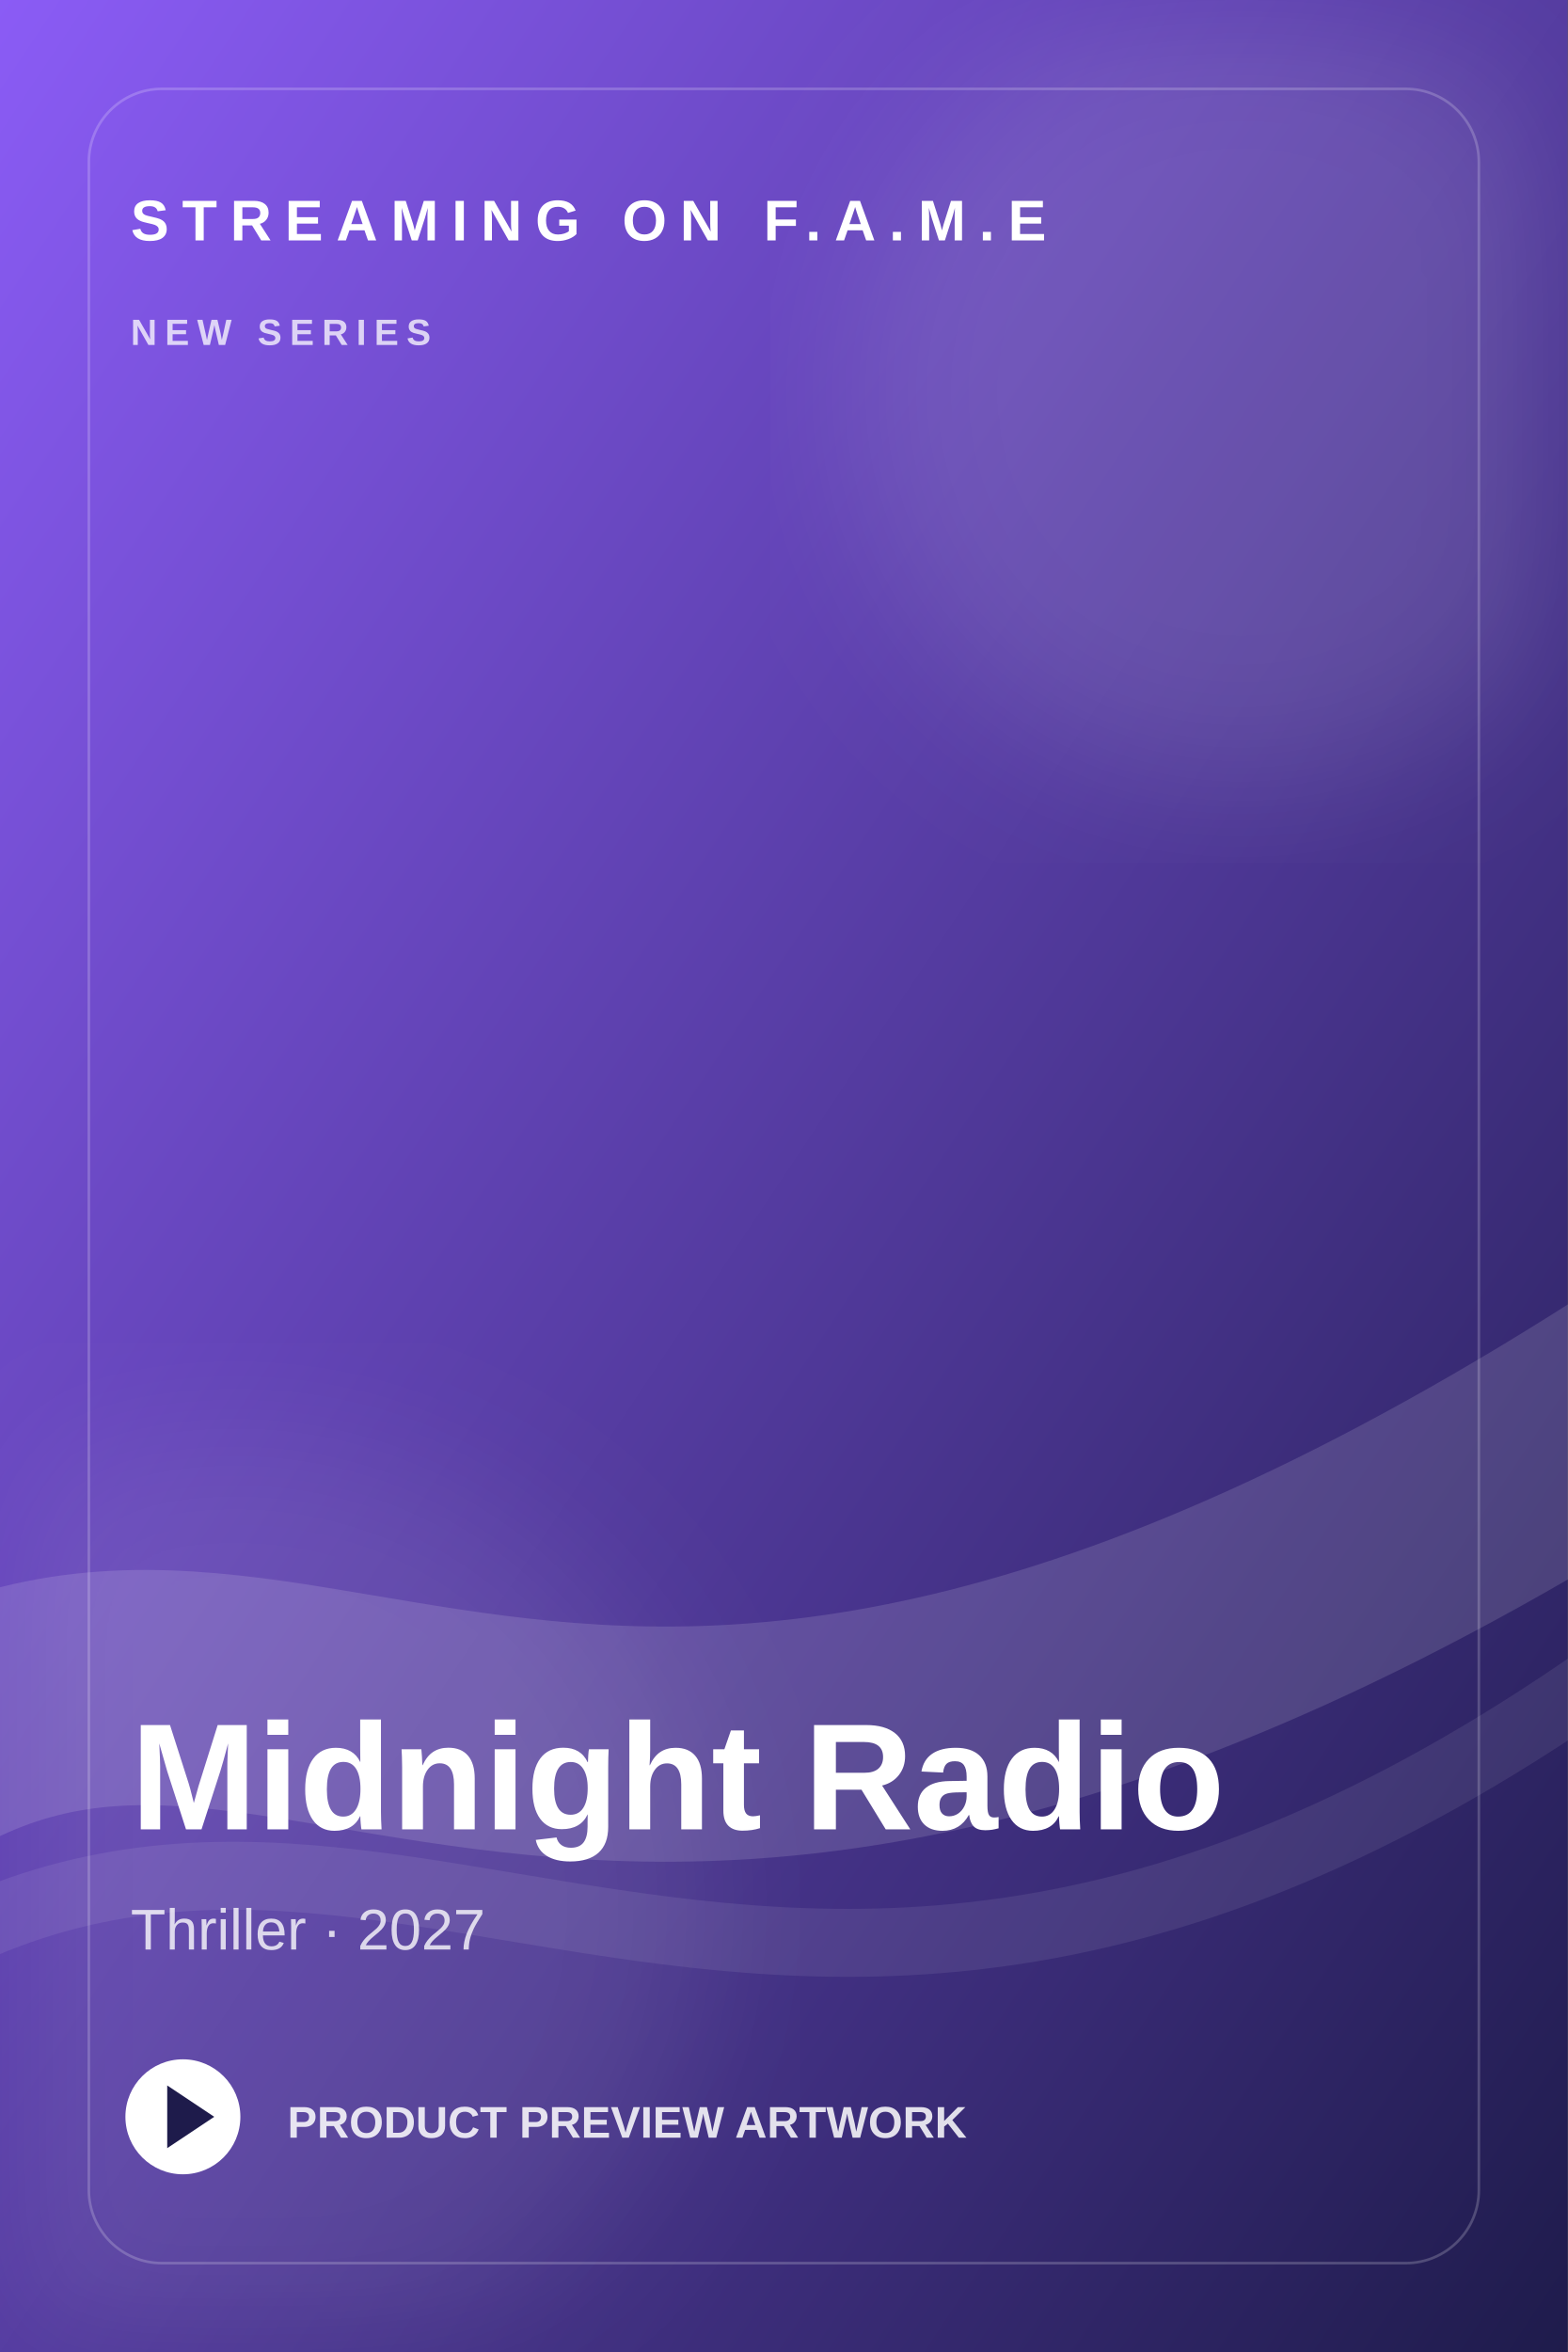
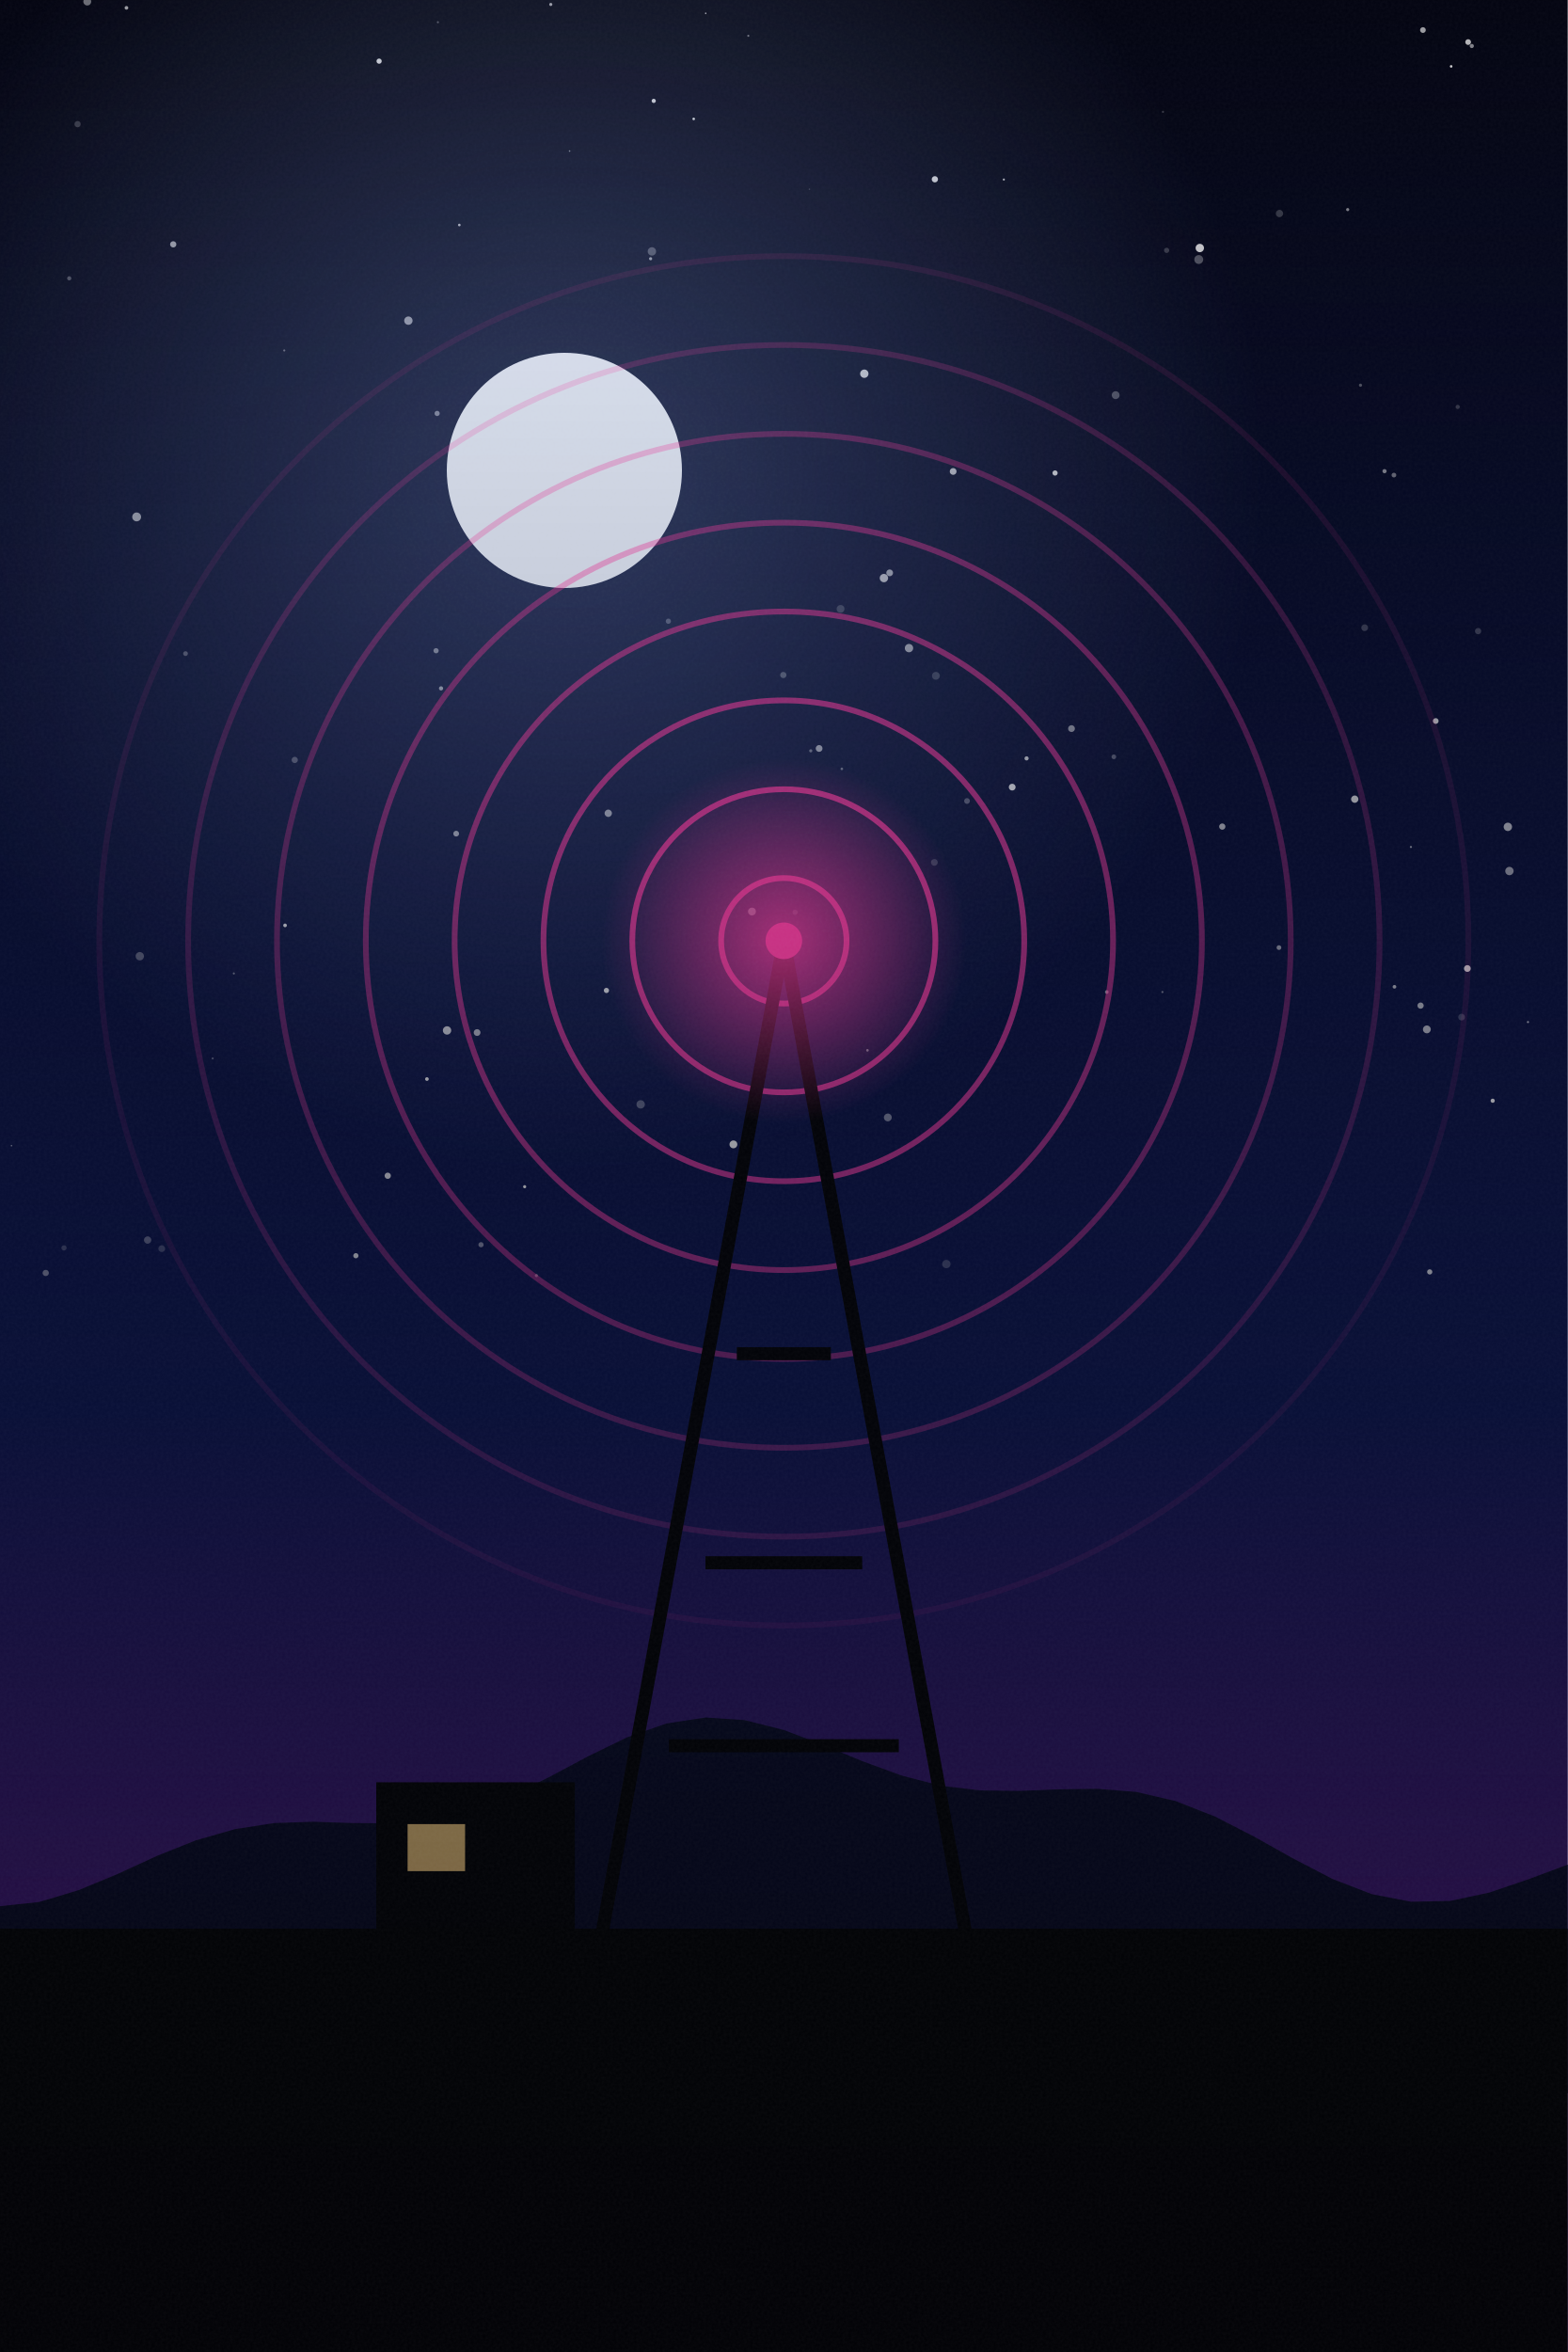
- <svg xmlns="http://www.w3.org/2000/svg" viewBox="0 0 600 900">
+ <svg xmlns="http://www.w3.org/2000/svg" viewBox="0 0 600 900" preserveAspectRatio="xMidYMid slice">
  <defs>
-     <linearGradient id="g" x1="0" y1="0" x2="1" y2="1">
-       <stop stop-color="#8B5CF6" />
-       <stop offset="1" stop-color="#1E1B4B" />
+     <linearGradient id="sky" x1="0" y1="0" x2="0" y2="1">
+       <stop offset="0" stop-color="#02030f" stop-opacity="1" />
+       <stop offset="0.6" stop-color="#0b1550" stop-opacity="1" />
+       <stop offset="1" stop-color="#6a1b9a" stop-opacity="1" />
    </linearGradient>
-     <filter id="glow">
-       <feGaussianBlur stdDeviation="28" />
+   </defs>
+   <rect width="600" height="900" fill="url(#sky)" />
+   <circle cx="148.4" cy="449.9" r="1.2" fill="#fff" opacity="0.7" />
+   <circle cx="427" cy="151.2" r="1.5" fill="#fff" opacity="0.3" />
+   <circle cx="156.3" cy="122.7" r="1.6" fill="#fff" opacity="0.6" />
+   <circle cx="565.7" cy="241.5" r="1.2" fill="#fff" opacity="0.2" />
+   <circle cx="89.5" cy="372.5" r="0.4" fill="#fff" opacity="0.4" />
+   <circle cx="339.8" cy="427.6" r="1.5" fill="#fff" opacity="0.4" />
+   <circle cx="250.2" cy="38.6" r="0.8" fill="#fff" opacity="0.8" />
+   <circle cx="563.3" cy="17.6" r="0.8" fill="#fff" opacity="0.5" />
+   <circle cx="184.1" cy="476.3" r="1" fill="#fff" opacity="0.4" />
+   <circle cx="270.1" cy="5.1" r="0.3" fill="#fff" opacity="0.7" />
+   <circle cx="280.7" cy="437.9" r="1.5" fill="#fff" opacity="0.8" />
+   <circle cx="357.8" cy="68.6" r="1.2" fill="#fff" opacity="0.8" />
+   <circle cx="559.4" cy="389.2" r="1.3" fill="#fff" opacity="0.2" />
+   <circle cx="218" cy="57.8" r="0.3" fill="#fff" opacity="0.5" />
+   <circle cx="245.2" cy="422.6" r="1.6" fill="#fff" opacity="0.3" />
+   <circle cx="555.4" cy="25.4" r="0.5" fill="#fff" opacity="0.8" />
+   <circle cx="529.9" cy="180.3" r="0.8" fill="#fff" opacity="0.5" />
+   <circle cx="392.9" cy="290.2" r="0.8" fill="#fff" opacity="0.7" />
+   <circle cx="322.2" cy="294.2" r="0.5" fill="#fff" opacity="0.4" />
+   <circle cx="265.5" cy="45.5" r="0.5" fill="#fff" opacity="0.8" />
+   <circle cx="584.8" cy="391.1" r="0.4" fill="#fff" opacity="0.6" />
+   <circle cx="200.8" cy="454.1" r="0.6" fill="#fff" opacity="0.8" />
+   <circle cx="458.8" cy="99.3" r="1.7" fill="#fff" opacity="0.3" />
+   <circle cx="287.8" cy="348.8" r="1.5" fill="#fff" opacity="0.5" />
+   <circle cx="175.8" cy="86.1" r="0.5" fill="#fff" opacity="0.7" />
+   <circle cx="232.1" cy="379" r="1" fill="#fff" opacity="0.8" />
+   <circle cx="557.9" cy="155.7" r="0.8" fill="#fff" opacity="0.2" />
+   <circle cx="299.8" cy="258.3" r="1.2" fill="#fff" opacity="0.3" />
+   <circle cx="304.3" cy="349.1" r="1" fill="#fff" opacity="0.2" />
+   <circle cx="48.4" cy="3" r="0.7" fill="#fff" opacity="0.6" />
+   <circle cx="66.3" cy="93.5" r="1.2" fill="#fff" opacity="0.6" />
+   <circle cx="244.8" cy="211.5" r="0.9" fill="#fff" opacity="0.2" />
+   <circle cx="109.1" cy="354.1" r="0.7" fill="#fff" opacity="0.8" />
+   <circle cx="171.1" cy="394.3" r="1.6" fill="#fff" opacity="0.7" />
+   <circle cx="561.6" cy="370.6" r="1.3" fill="#fff" opacity="0.8" />
+   <circle cx="518.5" cy="305.8" r="1.4" fill="#fff" opacity="0.7" />
+   <circle cx="53.5" cy="365.9" r="1.6" fill="#fff" opacity="0.3" />
+   <circle cx="467.8" cy="316.3" r="1.2" fill="#fff" opacity="0.6" />
+   <circle cx="540" cy="324.1" r="0.4" fill="#fff" opacity="0.5" />
+   <circle cx="357.6" cy="330" r="1.3" fill="#fff" opacity="0.2" />
+   <circle cx="313.5" cy="286.4" r="1.3" fill="#fff" opacity="0.6" />
+   <circle cx="340.5" cy="219.2" r="1.3" fill="#fff" opacity="0.6" />
+   <circle cx="403.8" cy="181" r="1" fill="#fff" opacity="0.8" />
+   <circle cx="426.3" cy="289.6" r="0.9" fill="#fff" opacity="0.3" />
+   <circle cx="364.8" cy="180.4" r="1.3" fill="#fff" opacity="0.7" />
+   <circle cx="112.8" cy="290.8" r="1.2" fill="#fff" opacity="0.3" />
+   <circle cx="249" cy="99" r="0.6" fill="#fff" opacity="0.6" />
+   <circle cx="4.4" cy="438.4" r="0.3" fill="#fff" opacity="0.5" />
+   <circle cx="370.1" cy="306.5" r="1.1" fill="#fff" opacity="0.3" />
+   <circle cx="17.5" cy="487.1" r="1.2" fill="#fff" opacity="0.4" />
+   <circle cx="52.3" cy="197.8" r="1.7" fill="#fff" opacity="0.6" />
+   <circle cx="174.6" cy="319" r="1.1" fill="#fff" opacity="0.6" />
+   <circle cx="167.3" cy="158.2" r="1" fill="#fff" opacity="0.5" />
+   <circle cx="384.2" cy="68.7" r="0.4" fill="#fff" opacity="0.7" />
+   <circle cx="459.2" cy="94.9" r="1.6" fill="#fff" opacity="0.8" />
+   <circle cx="410.1" cy="278.8" r="1.3" fill="#fff" opacity="0.5" />
+   <circle cx="56.5" cy="474.5" r="1.4" fill="#fff" opacity="0.3" />
+   <circle cx="26.5" cy="106.5" r="0.8" fill="#fff" opacity="0.3" />
+   <circle cx="571.3" cy="421.2" r="0.8" fill="#fff" opacity="0.8" />
+   <circle cx="561.9" cy="16.1" r="1.1" fill="#fff" opacity="0.7" />
+   <circle cx="387.4" cy="301.2" r="1.3" fill="#fff" opacity="0.8" />
+   <circle cx="29.7" cy="47.5" r="1.2" fill="#fff" opacity="0.2" />
+   <circle cx="533.7" cy="377.6" r="0.7" fill="#fff" opacity="0.6" />
+   <circle cx="446.5" cy="95.8" r="1" fill="#fff" opacity="0.2" />
+   <circle cx="547.2" cy="486.7" r="1" fill="#fff" opacity="0.7" />
+   <circle cx="338.3" cy="221.2" r="1.6" fill="#fff" opacity="0.7" />
+   <circle cx="522.3" cy="240.2" r="1.3" fill="#fff" opacity="0.2" />
+   <circle cx="33.4" cy="0.6" r="1.5" fill="#fff" opacity="0.4" />
+   <circle cx="347.9" cy="248" r="1.6" fill="#fff" opacity="0.6" />
+   <circle cx="543.7" cy="384.8" r="1.2" fill="#fff" opacity="0.6" />
+   <circle cx="332" cy="401.9" r="0.5" fill="#fff" opacity="0.5" />
+   <circle cx="232.5" cy="141.7" r="0.3" fill="#fff" opacity="0.5" />
+   <circle cx="213.8" cy="171.3" r="0.8" fill="#fff" opacity="0.2" />
+   <circle cx="71" cy="250.1" r="0.9" fill="#fff" opacity="0.3" />
+   <circle cx="163.4" cy="412.9" r="0.7" fill="#fff" opacity="0.8" />
+   <circle cx="81.4" cy="405" r="0.4" fill="#fff" opacity="0.3" />
+   <circle cx="168.8" cy="263.4" r="0.8" fill="#fff" opacity="0.6" />
+   <circle cx="167.6" cy="8.5" r="0.4" fill="#fff" opacity="0.3" />
+   <circle cx="210.8" cy="1.7" r="0.6" fill="#fff" opacity="0.6" />
+   <circle cx="533.5" cy="181.8" r="0.9" fill="#fff" opacity="0.4" />
+   <circle cx="24.5" cy="477.5" r="1" fill="#fff" opacity="0.2" />
+   <circle cx="489.5" cy="362.6" r="0.9" fill="#fff" opacity="0.5" />
+   <circle cx="249.5" cy="96.2" r="1.6" fill="#fff" opacity="0.3" />
+   <circle cx="444.9" cy="379.6" r="0.4" fill="#fff" opacity="0.4" />
+   <circle cx="166.9" cy="249" r="1" fill="#fff" opacity="0.5" />
+   <circle cx="489.7" cy="81.7" r="1.4" fill="#fff" opacity="0.2" />
+   <circle cx="423.6" cy="379.6" r="0.7" fill="#fff" opacity="0.5" />
+   <circle cx="362.2" cy="483.7" r="1.6" fill="#fff" opacity="0.2" />
+   <circle cx="544.6" cy="11.5" r="1.1" fill="#fff" opacity="0.6" />
+   <circle cx="205.3" cy="488.1" r="0.6" fill="#fff" opacity="0.4" />
+   <circle cx="232.8" cy="311.2" r="1.4" fill="#fff" opacity="0.6" />
+   <circle cx="309.8" cy="72.4" r="0.3" fill="#fff" opacity="0.2" />
+   <circle cx="255.8" cy="237.7" r="1" fill="#fff" opacity="0.3" />
+   <circle cx="445.1" cy="42.8" r="0.4" fill="#fff" opacity="0.2" />
+   <circle cx="520.7" cy="147.4" r="0.6" fill="#fff" opacity="0.3" />
+   <circle cx="577.7" cy="333.3" r="1.6" fill="#fff" opacity="0.5" />
+   <circle cx="136.2" cy="480.5" r="1" fill="#fff" opacity="0.7" />
+   <circle cx="577.1" cy="316.4" r="1.6" fill="#fff" opacity="0.6" />
+   <circle cx="61.9" cy="477.8" r="1.3" fill="#fff" opacity="0.2" />
+   <circle cx="108.8" cy="134.1" r="0.4" fill="#fff" opacity="0.4" />
+   <circle cx="546.1" cy="393.9" r="1.5" fill="#fff" opacity="0.6" />
+   <circle cx="515.8" cy="80.2" r="0.6" fill="#fff" opacity="0.5" />
+   <circle cx="549.5" cy="275.9" r="1.1" fill="#fff" opacity="0.7" />
+   <circle cx="286.4" cy="13.7" r="0.4" fill="#fff" opacity="0.4" />
+   <circle cx="358.2" cy="258.6" r="1.5" fill="#fff" opacity="0.2" />
+   <circle cx="310.3" cy="287.3" r="0.6" fill="#fff" opacity="0.4" />
+   <circle cx="182.6" cy="395.1" r="1.3" fill="#fff" opacity="0.6" />
+   <circle cx="321.7" cy="233" r="1.5" fill="#fff" opacity="0.2" />
+   <circle cx="145.1" cy="23.4" r="1" fill="#fff" opacity="0.8" />
+   <circle cx="330.8" cy="143" r="1.6" fill="#fff" opacity="0.8" />
+   <defs>
+     <radialGradient id="m">
+       <stop offset="0" stop-color="#9ab8ff" stop-opacity="0.3" />
+       <stop offset="1" stop-color="#9ab8ff" stop-opacity="0" />
+     </radialGradient>
+   </defs>
+   <circle cx="216" cy="180" r="270" fill="url(#m)" />
+   <circle cx="216" cy="180" r="45" fill="#e8efff" />
+   <path d="M0 801L0 693L0 729.4L15 727.8L30 723.3L45 717.1L60 710.2L75 704.2L90 699.9L105 697.6L120 697.1L135 697.6L150 697.7L165 696.5L180 693.1L195 687.5L210 680.1L225 672.1L240 664.8L255 659.5L270 657.2L285 658.2L300 662L315 667.7L330 673.9L345 679.4L360 683.3L375 685.1L390 685.3L405 684.7L420 684.5L435 685.7L450 689.2L465 695.1L480 702.8L495 711.2L510 719L525 724.8L540 727.7L555 727.4L570 724.2L585 719.1L600 713.5L600 801Z" fill="#070b2a" opacity="1" />
+   <circle cx="300" cy="360" r="24" fill="none" stroke="#ff3fa8" stroke-width="2.2" opacity="0.8" />
+   <circle cx="300" cy="360" r="58" fill="none" stroke="#ff3fa8" stroke-width="2.2" opacity="0.7" />
+   <circle cx="300" cy="360" r="92" fill="none" stroke="#ff3fa8" stroke-width="2.2" opacity="0.6" />
+   <circle cx="300" cy="360" r="126" fill="none" stroke="#ff3fa8" stroke-width="2.2" opacity="0.5" />
+   <circle cx="300" cy="360" r="160" fill="none" stroke="#ff3fa8" stroke-width="2.2" opacity="0.4" />
+   <circle cx="300" cy="360" r="194" fill="none" stroke="#ff3fa8" stroke-width="2.2" opacity="0.3" />
+   <circle cx="300" cy="360" r="228" fill="none" stroke="#ff3fa8" stroke-width="2.2" opacity="0.2" />
+   <circle cx="300" cy="360" r="262" fill="none" stroke="#ff3fa8" stroke-width="2.2" opacity="0.1" />
+   <g stroke="#02030a" stroke-width="5" fill="none">
+     <path d="M230 742L300 360L370 742" />
+     <path d="M256 668H344M270 598H330M282 518H318" />
+   </g>
+   <circle cx="300" cy="360" r="7" fill="#ff3fa8" />
+   <defs>
+     <radialGradient id="b">
+       <stop offset="0" stop-color="#ff3fa8" stop-opacity="0.8" />
+       <stop offset="1" stop-color="#ff3fa8" stop-opacity="0" />
+     </radialGradient>
+   </defs>
+   <circle cx="300" cy="360" r="70" fill="url(#b)" />
+   <rect y="738" width="600" height="900" fill="#02030a" />
+   <rect x="144" y="682" width="76" height="56" fill="#02030a" />
+   <rect x="156" y="698" width="22" height="18" fill="#ffd58a" opacity=".85" />
+   <defs>
+     <linearGradient id="fade" x1="0" y1="0" x2="0" y2="1">
+       <stop offset="0" stop-color="#000" stop-opacity="0" />
+       <stop offset="1" stop-color="#000" stop-opacity="0.55" />
+     </linearGradient>
+     <radialGradient id="vig">
+       <stop offset="0" stop-color="#000" stop-opacity="0" />
+       <stop offset="1" stop-color="#000" stop-opacity="0.55" />
+     </radialGradient>
+     <filter id="grain">
+       <feTurbulence type="fractalNoise" baseFrequency=".9" numOctaves="2" stitchTiles="stitch" />
+       <feColorMatrix values="0 0 0 0 1  0 0 0 0 1  0 0 0 0 1  0 0 0 .5 0" />
    </filter>
  </defs>
-   <rect width="600" height="900" fill="#0d0d0d" />
-   <rect width="600" height="900" fill="url(#g)" />
-   <circle cx="475" cy="150" r="150" fill="#fff" opacity=".11" filter="url(#glow)" />
-   <circle cx="90" cy="730" r="180" fill="#fff" opacity=".08" filter="url(#glow)" />
-   <path d="M-50 680 C 120 560, 220 820, 680 500" fill="none" stroke="#fff" stroke-opacity=".13" stroke-width="90" />
-   <path d="M-50 760 C 160 620, 310 900, 680 590" fill="none" stroke="#fff" stroke-opacity=".08" stroke-width="26" />
-   <rect x="34" y="34" width="532" height="832" rx="28" fill="none" stroke="#fff" stroke-opacity=".2" />
-   <text x="50" y="92" fill="#fff" font-family="Arial,sans-serif" font-size="22" font-weight="800" letter-spacing="5">STREAMING ON F.A.M.E</text>
-   <text x="50" y="132" fill="#fff" opacity=".75" font-family="Arial,sans-serif" font-size="14" font-weight="700" letter-spacing="3">NEW SERIES</text>
-   <text x="50" y="700" fill="#fff" font-family="Arial,sans-serif" font-size="58" font-weight="900">Midnight Radio</text>
-   <text x="50" y="746" fill="#fff" opacity=".78" font-family="Arial,sans-serif" font-size="22">Thriller · 2027</text>
-   <circle cx="70" cy="810" r="22" fill="#fff" />
-   <path d="M64 798l18 12-18 12z" fill="#1E1B4B" />
-   <text x="110" y="818" fill="#fff" opacity=".85" font-family="Arial,sans-serif" font-size="17" font-weight="700">PRODUCT PREVIEW ARTWORK</text>
+   <rect width="600" height="900" fill="url(#fade)" />
+   <rect width="600" height="900" filter="url(#grain)" opacity=".07" />
</svg>
